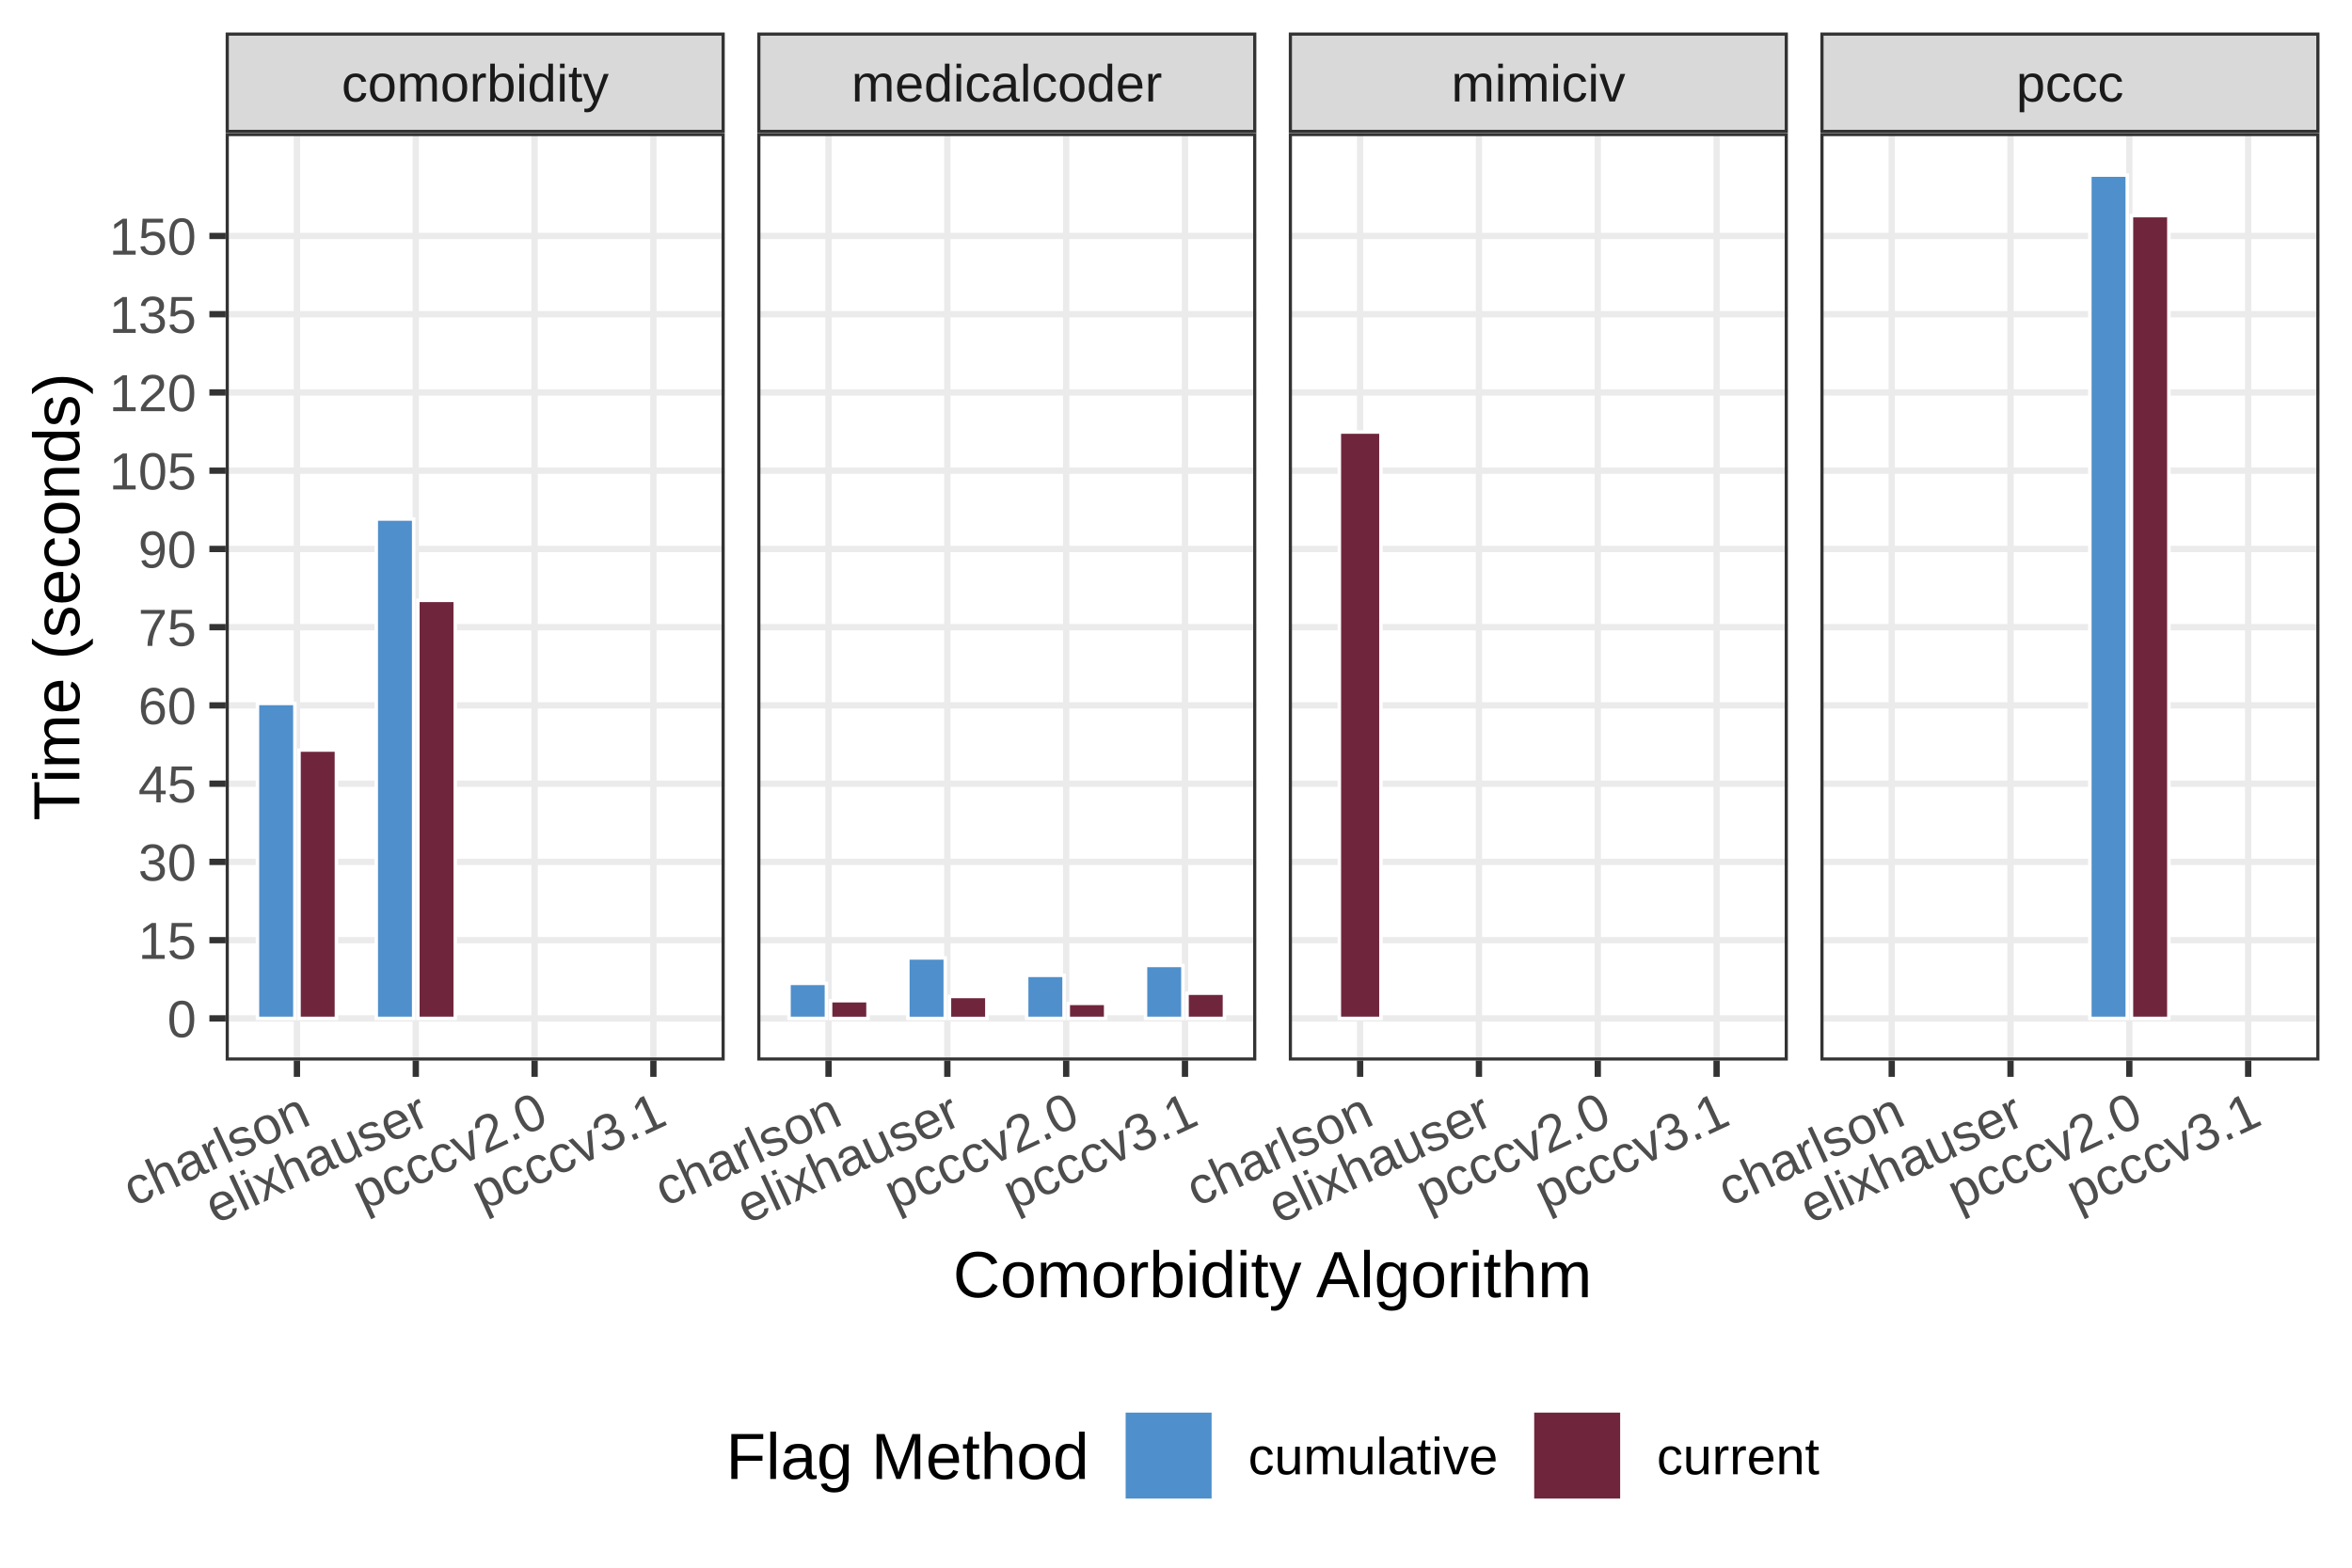
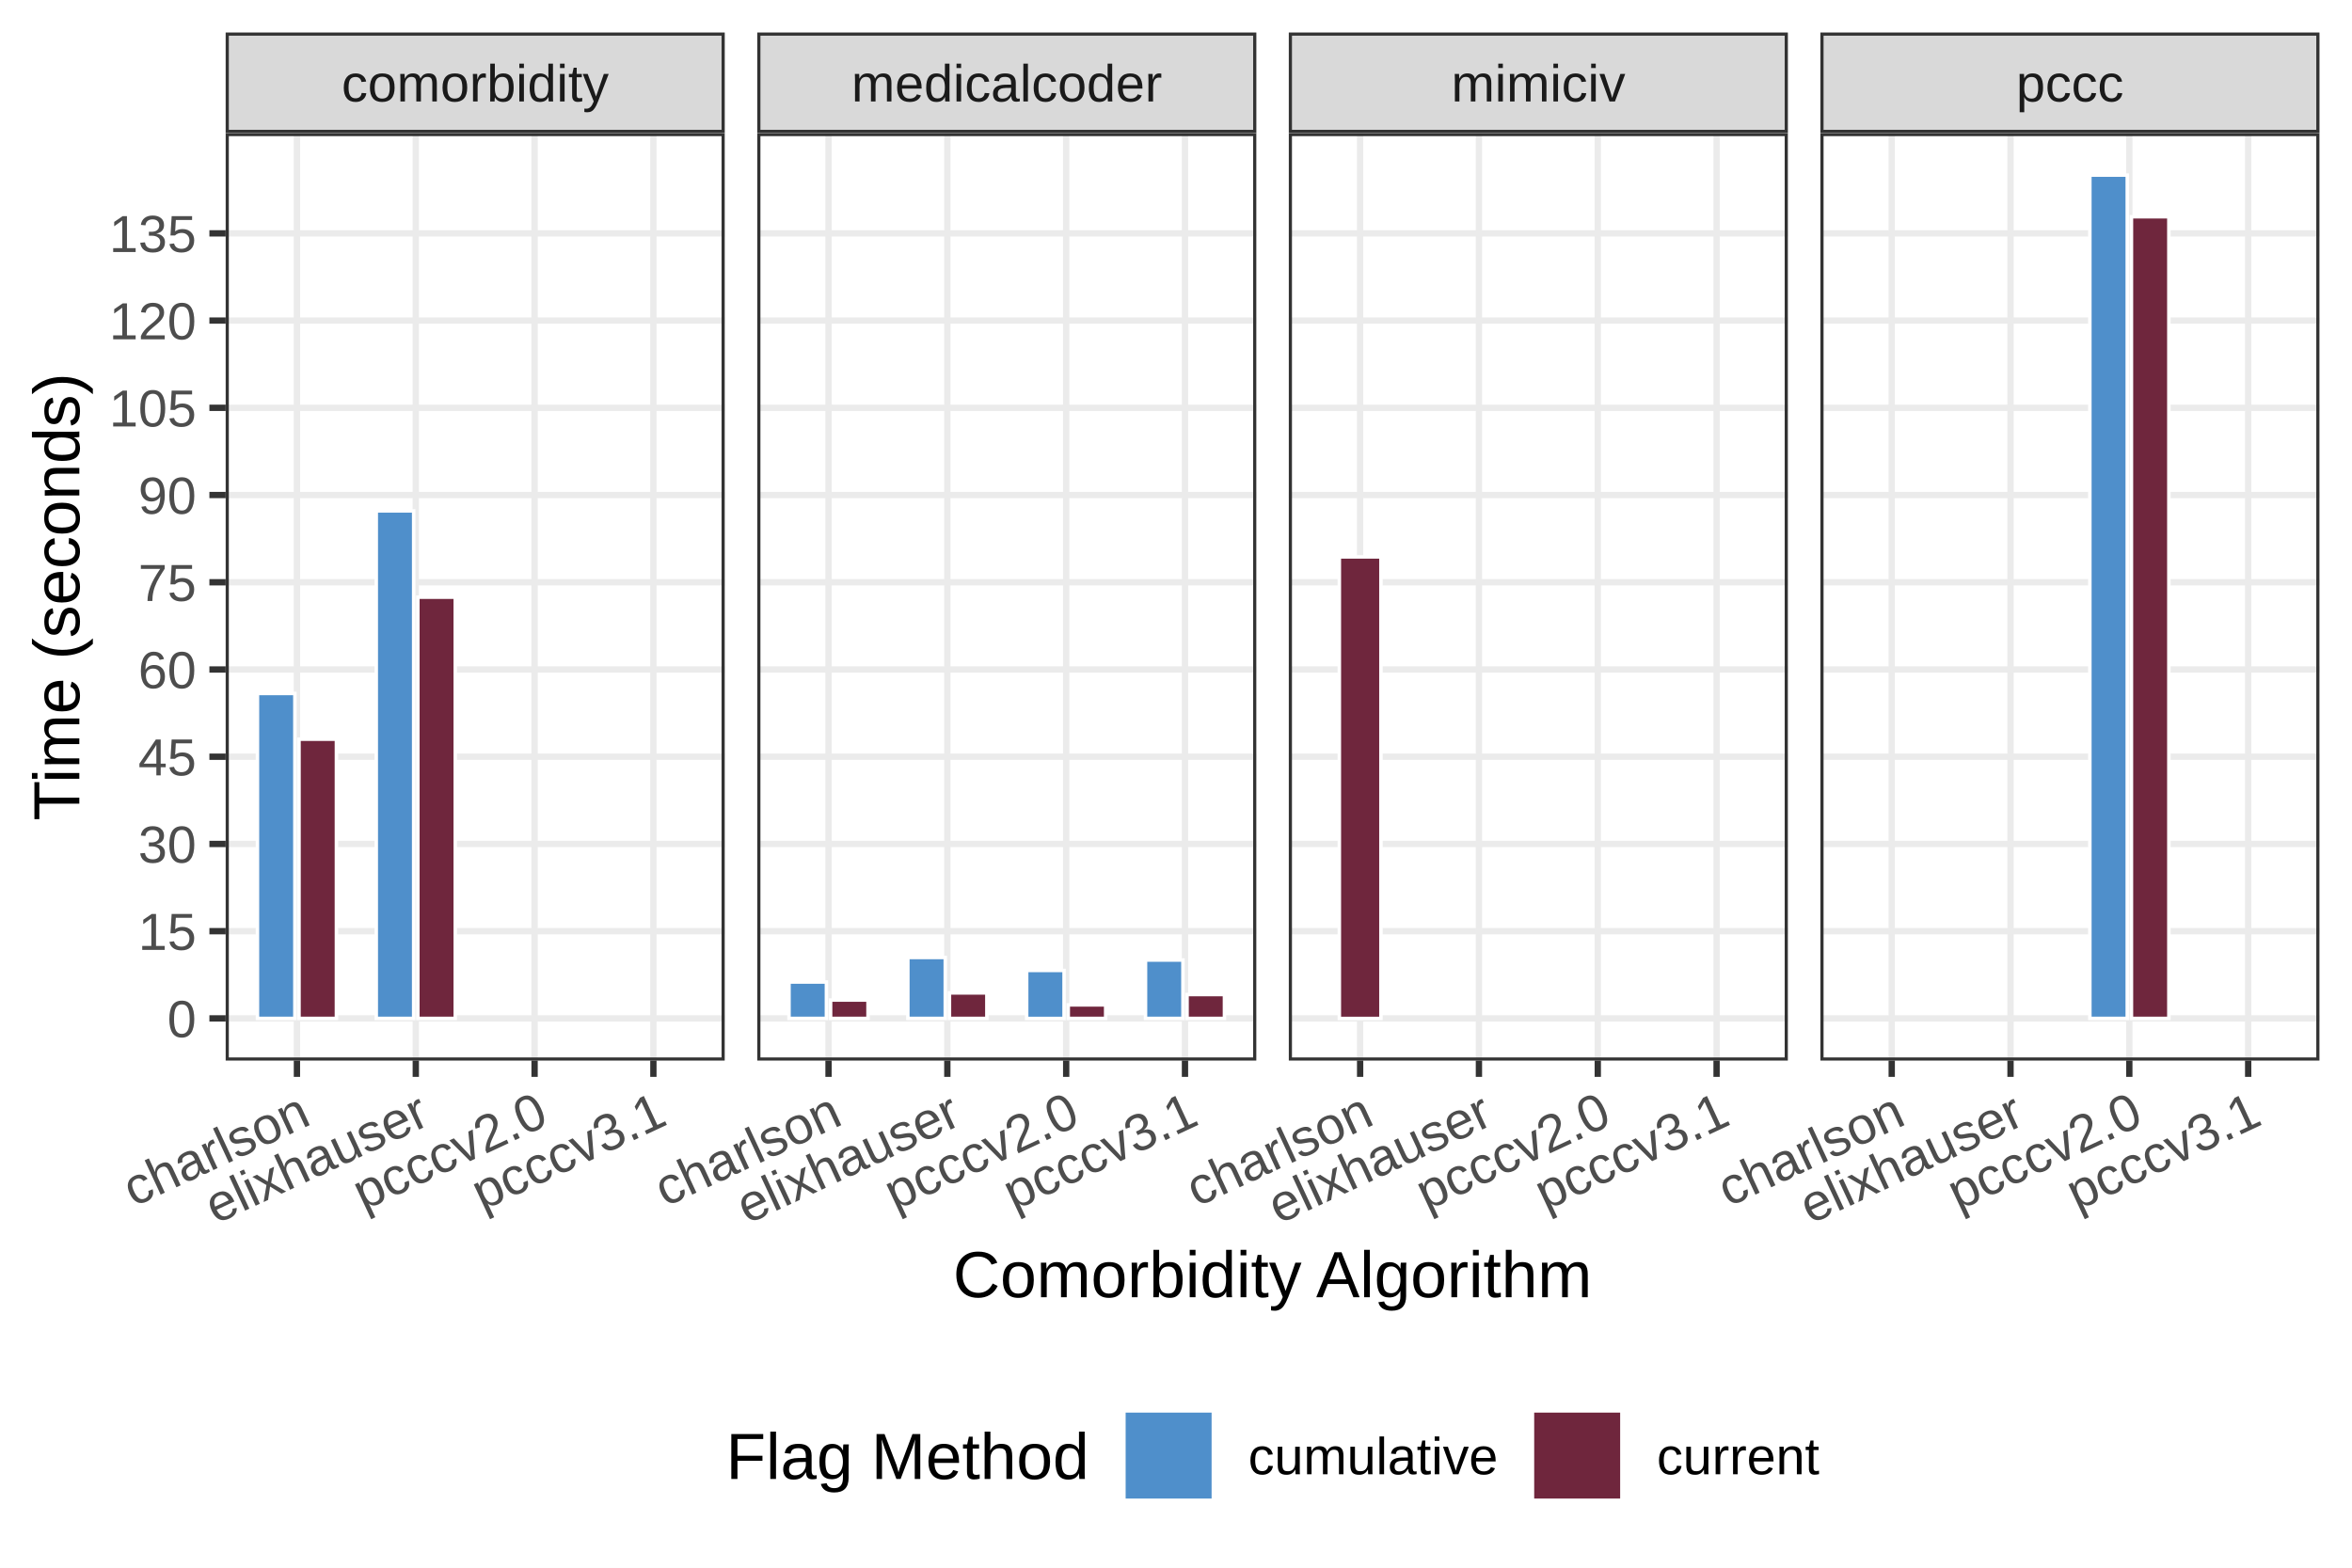
<svg xmlns="http://www.w3.org/2000/svg" width="432.00pt" height="288.00pt" viewBox="0 0 432.00 288.00">
  <g class="svglite">
    <defs>
      <style type="text/css">
    .svglite line, .svglite polyline, .svglite polygon, .svglite path, .svglite rect, .svglite circle {
      fill: none;
      stroke: #000000;
      stroke-linecap: round;
      stroke-linejoin: round;
      stroke-miterlimit: 10.00;
    }
    .svglite text {
      white-space: pre;
    }
    .svglite g.glyphgroup path {
      fill: inherit;
      stroke: none;
    }
  </style>
    </defs>
    <rect width="100%" height="100%" style="stroke: none; fill: #FFFFFF;" />
    <defs>
      <clipPath id="cpMC4wMHw0MzIuMDB8MC4wMHwyODguMDA=">
        <rect x="0.00" y="0.00" width="432.00" height="288.00" />
      </clipPath>
    </defs>
    <g clip-path="url(#cpMC4wMHw0MzIuMDB8MC4wMHwyODguMDA=)">
      <rect x="0" y="-0" width="432.00" height="288.00" style="stroke-width: 1.16; stroke: #FFFFFF; fill: #FFFFFF;" />
    </g>
    <defs>
      <clipPath id="cpNDEuNDV8MTMzLjExfDI0LjQzfDE5NC44NA==">
        <rect x="41.45" y="24.43" width="91.66" height="170.41" />
      </clipPath>
    </defs>
    <g clip-path="url(#cpNDEuNDV8MTMzLjExfDI0LjQzfDE5NC44NA==)">
      <rect x="41.45" y="24.43" width="91.66" height="170.41" style="stroke-width: 1.16; stroke: none; fill: #FFFFFF;" />
      <polyline points="41.45,187.09 133.11,187.09 " style="stroke-width: 1.16; stroke: #EBEBEB; stroke-linecap: butt;" />
-       <polyline points="41.45,172.72 133.11,172.72 " style="stroke-width: 1.16; stroke: #EBEBEB; stroke-linecap: butt;" />
-       <polyline points="41.45,158.34 133.11,158.34 " style="stroke-width: 1.16; stroke: #EBEBEB; stroke-linecap: butt;" />
-       <polyline points="41.45,143.97 133.11,143.97 " style="stroke-width: 1.16; stroke: #EBEBEB; stroke-linecap: butt;" />
-       <polyline points="41.45,129.59 133.11,129.59 " style="stroke-width: 1.16; stroke: #EBEBEB; stroke-linecap: butt;" />
-       <polyline points="41.45,115.22 133.11,115.22 " style="stroke-width: 1.16; stroke: #EBEBEB; stroke-linecap: butt;" />
-       <polyline points="41.45,100.85 133.11,100.85 " style="stroke-width: 1.16; stroke: #EBEBEB; stroke-linecap: butt;" />
-       <polyline points="41.45,86.47 133.11,86.47 " style="stroke-width: 1.16; stroke: #EBEBEB; stroke-linecap: butt;" />
-       <polyline points="41.45,72.10 133.11,72.10 " style="stroke-width: 1.16; stroke: #EBEBEB; stroke-linecap: butt;" />
-       <polyline points="41.45,57.72 133.11,57.72 " style="stroke-width: 1.16; stroke: #EBEBEB; stroke-linecap: butt;" />
-       <polyline points="41.45,43.35 133.11,43.35 " style="stroke-width: 1.16; stroke: #EBEBEB; stroke-linecap: butt;" />
+       <polyline points="41.45,171.07 133.11,171.07 " style="stroke-width: 1.16; stroke: #EBEBEB; stroke-linecap: butt;" />
+       <polyline points="41.45,155.04 133.11,155.04 " style="stroke-width: 1.16; stroke: #EBEBEB; stroke-linecap: butt;" />
+       <polyline points="41.45,139.02 133.11,139.02 " style="stroke-width: 1.16; stroke: #EBEBEB; stroke-linecap: butt;" />
+       <polyline points="41.45,122.99 133.11,122.99 " style="stroke-width: 1.16; stroke: #EBEBEB; stroke-linecap: butt;" />
+       <polyline points="41.45,106.97 133.11,106.97 " style="stroke-width: 1.16; stroke: #EBEBEB; stroke-linecap: butt;" />
+       <polyline points="41.45,90.94 133.11,90.94 " style="stroke-width: 1.16; stroke: #EBEBEB; stroke-linecap: butt;" />
+       <polyline points="41.45,74.92 133.11,74.92 " style="stroke-width: 1.16; stroke: #EBEBEB; stroke-linecap: butt;" />
+       <polyline points="41.45,58.89 133.11,58.89 " style="stroke-width: 1.16; stroke: #EBEBEB; stroke-linecap: butt;" />
+       <polyline points="41.45,42.87 133.11,42.87 " style="stroke-width: 1.16; stroke: #EBEBEB; stroke-linecap: butt;" />
      <polyline points="54.54,194.84 54.54,24.43 " style="stroke-width: 1.16; stroke: #EBEBEB; stroke-linecap: butt;" />
      <polyline points="76.37,194.84 76.37,24.43 " style="stroke-width: 1.16; stroke: #EBEBEB; stroke-linecap: butt;" />
      <polyline points="98.19,194.84 98.19,24.43 " style="stroke-width: 1.16; stroke: #EBEBEB; stroke-linecap: butt;" />
      <polyline points="120.01,194.84 120.01,24.43 " style="stroke-width: 1.16; stroke: #EBEBEB; stroke-linecap: butt;" />
-       <rect x="47.29" y="129.23" width="6.87" height="57.86" style="stroke-width: 0.64; stroke: #FFFFFF; stroke-linecap: butt; stroke-linejoin: miter; fill: #4F8FCB;" />
-       <rect x="54.92" y="137.79" width="6.87" height="49.30" style="stroke-width: 0.64; stroke: #FFFFFF; stroke-linecap: butt; stroke-linejoin: miter; fill: #6F263D;" />
-       <rect x="69.11" y="95.35" width="6.87" height="91.74" style="stroke-width: 0.64; stroke: #FFFFFF; stroke-linecap: butt; stroke-linejoin: miter; fill: #4F8FCB;" />
-       <rect x="76.75" y="110.29" width="6.87" height="76.80" style="stroke-width: 0.64; stroke: #FFFFFF; stroke-linecap: butt; stroke-linejoin: miter; fill: #6F263D;" />
+       <rect x="47.29" y="127.40" width="6.87" height="59.69" style="stroke-width: 0.64; stroke: #FFFFFF; stroke-linecap: butt; stroke-linejoin: miter; fill: #4F8FCB;" />
+       <rect x="54.92" y="135.80" width="6.87" height="51.29" style="stroke-width: 0.64; stroke: #FFFFFF; stroke-linecap: butt; stroke-linejoin: miter; fill: #6F263D;" />
+       <rect x="69.11" y="93.86" width="6.87" height="93.23" style="stroke-width: 0.64; stroke: #FFFFFF; stroke-linecap: butt; stroke-linejoin: miter; fill: #4F8FCB;" />
+       <rect x="76.75" y="109.71" width="6.87" height="77.38" style="stroke-width: 0.64; stroke: #FFFFFF; stroke-linecap: butt; stroke-linejoin: miter; fill: #6F263D;" />
      <rect x="41.45" y="24.43" width="91.66" height="170.41" style="stroke-width: 1.16; stroke: #333333;" />
    </g>
    <g clip-path="url(#cpMC4wMHw0MzIuMDB8MC4wMHwyODguMDA=)">
</g>
    <defs>
      <clipPath id="cpMTM5LjA5fDIzMC43NXwyNC40M3wxOTQuODQ=">
        <rect x="139.09" y="24.43" width="91.66" height="170.41" />
      </clipPath>
    </defs>
    <g clip-path="url(#cpMTM5LjA5fDIzMC43NXwyNC40M3wxOTQuODQ=)">
      <rect x="139.09" y="24.43" width="91.66" height="170.41" style="stroke-width: 1.16; stroke: none; fill: #FFFFFF;" />
      <polyline points="139.09,187.09 230.75,187.09 " style="stroke-width: 1.16; stroke: #EBEBEB; stroke-linecap: butt;" />
-       <polyline points="139.09,172.72 230.75,172.72 " style="stroke-width: 1.16; stroke: #EBEBEB; stroke-linecap: butt;" />
-       <polyline points="139.09,158.34 230.75,158.34 " style="stroke-width: 1.16; stroke: #EBEBEB; stroke-linecap: butt;" />
-       <polyline points="139.09,143.97 230.75,143.97 " style="stroke-width: 1.16; stroke: #EBEBEB; stroke-linecap: butt;" />
-       <polyline points="139.09,129.59 230.75,129.59 " style="stroke-width: 1.16; stroke: #EBEBEB; stroke-linecap: butt;" />
-       <polyline points="139.09,115.22 230.75,115.22 " style="stroke-width: 1.16; stroke: #EBEBEB; stroke-linecap: butt;" />
-       <polyline points="139.09,100.85 230.75,100.85 " style="stroke-width: 1.16; stroke: #EBEBEB; stroke-linecap: butt;" />
-       <polyline points="139.09,86.47 230.75,86.47 " style="stroke-width: 1.16; stroke: #EBEBEB; stroke-linecap: butt;" />
-       <polyline points="139.09,72.10 230.75,72.10 " style="stroke-width: 1.16; stroke: #EBEBEB; stroke-linecap: butt;" />
-       <polyline points="139.09,57.72 230.75,57.72 " style="stroke-width: 1.16; stroke: #EBEBEB; stroke-linecap: butt;" />
-       <polyline points="139.09,43.35 230.75,43.35 " style="stroke-width: 1.16; stroke: #EBEBEB; stroke-linecap: butt;" />
+       <polyline points="139.09,171.07 230.75,171.07 " style="stroke-width: 1.16; stroke: #EBEBEB; stroke-linecap: butt;" />
+       <polyline points="139.09,155.04 230.75,155.04 " style="stroke-width: 1.16; stroke: #EBEBEB; stroke-linecap: butt;" />
+       <polyline points="139.09,139.02 230.75,139.02 " style="stroke-width: 1.16; stroke: #EBEBEB; stroke-linecap: butt;" />
+       <polyline points="139.09,122.99 230.75,122.99 " style="stroke-width: 1.16; stroke: #EBEBEB; stroke-linecap: butt;" />
+       <polyline points="139.09,106.97 230.75,106.97 " style="stroke-width: 1.16; stroke: #EBEBEB; stroke-linecap: butt;" />
+       <polyline points="139.09,90.94 230.75,90.94 " style="stroke-width: 1.16; stroke: #EBEBEB; stroke-linecap: butt;" />
+       <polyline points="139.09,74.92 230.75,74.92 " style="stroke-width: 1.16; stroke: #EBEBEB; stroke-linecap: butt;" />
+       <polyline points="139.09,58.89 230.75,58.89 " style="stroke-width: 1.16; stroke: #EBEBEB; stroke-linecap: butt;" />
+       <polyline points="139.09,42.87 230.75,42.87 " style="stroke-width: 1.16; stroke: #EBEBEB; stroke-linecap: butt;" />
      <polyline points="152.18,194.84 152.18,24.43 " style="stroke-width: 1.16; stroke: #EBEBEB; stroke-linecap: butt;" />
      <polyline points="174.00,194.84 174.00,24.43 " style="stroke-width: 1.16; stroke: #EBEBEB; stroke-linecap: butt;" />
      <polyline points="195.83,194.84 195.83,24.43 " style="stroke-width: 1.16; stroke: #EBEBEB; stroke-linecap: butt;" />
      <polyline points="217.65,194.84 217.65,24.43 " style="stroke-width: 1.16; stroke: #EBEBEB; stroke-linecap: butt;" />
-       <rect x="144.92" y="180.65" width="6.87" height="6.44" style="stroke-width: 0.64; stroke: #FFFFFF; stroke-linecap: butt; stroke-linejoin: miter; fill: #4F8FCB;" />
-       <rect x="152.56" y="183.84" width="6.87" height="3.26" style="stroke-width: 0.64; stroke: #FFFFFF; stroke-linecap: butt; stroke-linejoin: miter; fill: #6F263D;" />
-       <rect x="166.75" y="175.98" width="6.87" height="11.12" style="stroke-width: 0.64; stroke: #FFFFFF; stroke-linecap: butt; stroke-linejoin: miter; fill: #4F8FCB;" />
-       <rect x="174.39" y="183.06" width="6.87" height="4.04" style="stroke-width: 0.64; stroke: #FFFFFF; stroke-linecap: butt; stroke-linejoin: miter; fill: #6F263D;" />
-       <rect x="188.57" y="179.18" width="6.87" height="7.91" style="stroke-width: 0.64; stroke: #FFFFFF; stroke-linecap: butt; stroke-linejoin: miter; fill: #4F8FCB;" />
-       <rect x="196.21" y="184.33" width="6.87" height="2.76" style="stroke-width: 0.64; stroke: #FFFFFF; stroke-linecap: butt; stroke-linejoin: miter; fill: #6F263D;" />
-       <rect x="210.40" y="177.36" width="6.87" height="9.73" style="stroke-width: 0.64; stroke: #FFFFFF; stroke-linecap: butt; stroke-linejoin: miter; fill: #4F8FCB;" />
-       <rect x="218.03" y="182.46" width="6.87" height="4.63" style="stroke-width: 0.64; stroke: #FFFFFF; stroke-linecap: butt; stroke-linejoin: miter; fill: #6F263D;" />
+       <rect x="144.92" y="180.41" width="6.87" height="6.68" style="stroke-width: 0.64; stroke: #FFFFFF; stroke-linecap: butt; stroke-linejoin: miter; fill: #4F8FCB;" />
+       <rect x="152.56" y="183.72" width="6.87" height="3.37" style="stroke-width: 0.64; stroke: #FFFFFF; stroke-linecap: butt; stroke-linejoin: miter; fill: #6F263D;" />
+       <rect x="166.75" y="175.90" width="6.87" height="11.19" style="stroke-width: 0.64; stroke: #FFFFFF; stroke-linecap: butt; stroke-linejoin: miter; fill: #4F8FCB;" />
+       <rect x="174.39" y="182.41" width="6.87" height="4.68" style="stroke-width: 0.64; stroke: #FFFFFF; stroke-linecap: butt; stroke-linejoin: miter; fill: #6F263D;" />
+       <rect x="188.57" y="178.28" width="6.87" height="8.82" style="stroke-width: 0.64; stroke: #FFFFFF; stroke-linecap: butt; stroke-linejoin: miter; fill: #4F8FCB;" />
+       <rect x="196.21" y="184.61" width="6.87" height="2.48" style="stroke-width: 0.64; stroke: #FFFFFF; stroke-linecap: butt; stroke-linejoin: miter; fill: #6F263D;" />
+       <rect x="210.40" y="176.37" width="6.87" height="10.72" style="stroke-width: 0.64; stroke: #FFFFFF; stroke-linecap: butt; stroke-linejoin: miter; fill: #4F8FCB;" />
+       <rect x="218.03" y="182.71" width="6.87" height="4.38" style="stroke-width: 0.64; stroke: #FFFFFF; stroke-linecap: butt; stroke-linejoin: miter; fill: #6F263D;" />
      <rect x="139.09" y="24.43" width="91.66" height="170.41" style="stroke-width: 1.16; stroke: #333333;" />
    </g>
    <g clip-path="url(#cpMC4wMHw0MzIuMDB8MC4wMHwyODguMDA=)">
</g>
    <defs>
      <clipPath id="cpMjM2LjcyfDMyOC4zOHwyNC40M3wxOTQuODQ=">
        <rect x="236.72" y="24.43" width="91.66" height="170.41" />
      </clipPath>
    </defs>
    <g clip-path="url(#cpMjM2LjcyfDMyOC4zOHwyNC40M3wxOTQuODQ=)">
      <rect x="236.72" y="24.43" width="91.66" height="170.41" style="stroke-width: 1.16; stroke: none; fill: #FFFFFF;" />
      <polyline points="236.72,187.09 328.38,187.09 " style="stroke-width: 1.16; stroke: #EBEBEB; stroke-linecap: butt;" />
-       <polyline points="236.72,172.72 328.38,172.72 " style="stroke-width: 1.16; stroke: #EBEBEB; stroke-linecap: butt;" />
-       <polyline points="236.72,158.34 328.38,158.34 " style="stroke-width: 1.16; stroke: #EBEBEB; stroke-linecap: butt;" />
-       <polyline points="236.72,143.97 328.38,143.97 " style="stroke-width: 1.16; stroke: #EBEBEB; stroke-linecap: butt;" />
-       <polyline points="236.72,129.59 328.38,129.59 " style="stroke-width: 1.16; stroke: #EBEBEB; stroke-linecap: butt;" />
-       <polyline points="236.72,115.22 328.38,115.22 " style="stroke-width: 1.16; stroke: #EBEBEB; stroke-linecap: butt;" />
-       <polyline points="236.72,100.85 328.38,100.85 " style="stroke-width: 1.16; stroke: #EBEBEB; stroke-linecap: butt;" />
-       <polyline points="236.72,86.47 328.38,86.47 " style="stroke-width: 1.16; stroke: #EBEBEB; stroke-linecap: butt;" />
-       <polyline points="236.72,72.10 328.38,72.10 " style="stroke-width: 1.16; stroke: #EBEBEB; stroke-linecap: butt;" />
-       <polyline points="236.72,57.72 328.38,57.72 " style="stroke-width: 1.16; stroke: #EBEBEB; stroke-linecap: butt;" />
-       <polyline points="236.72,43.35 328.38,43.35 " style="stroke-width: 1.16; stroke: #EBEBEB; stroke-linecap: butt;" />
+       <polyline points="236.72,171.07 328.38,171.07 " style="stroke-width: 1.16; stroke: #EBEBEB; stroke-linecap: butt;" />
+       <polyline points="236.72,155.04 328.38,155.04 " style="stroke-width: 1.16; stroke: #EBEBEB; stroke-linecap: butt;" />
+       <polyline points="236.72,139.02 328.38,139.02 " style="stroke-width: 1.16; stroke: #EBEBEB; stroke-linecap: butt;" />
+       <polyline points="236.72,122.99 328.38,122.99 " style="stroke-width: 1.16; stroke: #EBEBEB; stroke-linecap: butt;" />
+       <polyline points="236.72,106.97 328.38,106.97 " style="stroke-width: 1.16; stroke: #EBEBEB; stroke-linecap: butt;" />
+       <polyline points="236.72,90.94 328.38,90.94 " style="stroke-width: 1.16; stroke: #EBEBEB; stroke-linecap: butt;" />
+       <polyline points="236.72,74.92 328.38,74.92 " style="stroke-width: 1.16; stroke: #EBEBEB; stroke-linecap: butt;" />
+       <polyline points="236.72,58.89 328.38,58.89 " style="stroke-width: 1.16; stroke: #EBEBEB; stroke-linecap: butt;" />
+       <polyline points="236.72,42.87 328.38,42.87 " style="stroke-width: 1.16; stroke: #EBEBEB; stroke-linecap: butt;" />
      <polyline points="249.82,194.84 249.82,24.43 " style="stroke-width: 1.16; stroke: #EBEBEB; stroke-linecap: butt;" />
      <polyline points="271.64,194.84 271.64,24.43 " style="stroke-width: 1.16; stroke: #EBEBEB; stroke-linecap: butt;" />
      <polyline points="293.47,194.84 293.47,24.43 " style="stroke-width: 1.16; stroke: #EBEBEB; stroke-linecap: butt;" />
      <polyline points="315.29,194.84 315.29,24.43 " style="stroke-width: 1.16; stroke: #EBEBEB; stroke-linecap: butt;" />
-       <rect x="246.00" y="79.37" width="7.64" height="107.72" style="stroke-width: 0.64; stroke: #FFFFFF; stroke-linecap: butt; stroke-linejoin: miter; fill: #6F263D;" />
+       <rect x="246.00" y="102.31" width="7.64" height="84.79" style="stroke-width: 0.64; stroke: #FFFFFF; stroke-linecap: butt; stroke-linejoin: miter; fill: #6F263D;" />
      <rect x="236.72" y="24.43" width="91.66" height="170.41" style="stroke-width: 1.16; stroke: #333333;" />
    </g>
    <g clip-path="url(#cpMC4wMHw0MzIuMDB8MC4wMHwyODguMDA=)">
</g>
    <defs>
      <clipPath id="cpMzM0LjM2fDQyNi4wMnwyNC40M3wxOTQuODQ=">
        <rect x="334.36" y="24.43" width="91.66" height="170.41" />
      </clipPath>
    </defs>
    <g clip-path="url(#cpMzM0LjM2fDQyNi4wMnwyNC40M3wxOTQuODQ=)">
      <rect x="334.36" y="24.43" width="91.66" height="170.41" style="stroke-width: 1.16; stroke: none; fill: #FFFFFF;" />
      <polyline points="334.36,187.09 426.02,187.09 " style="stroke-width: 1.16; stroke: #EBEBEB; stroke-linecap: butt;" />
-       <polyline points="334.36,172.72 426.02,172.72 " style="stroke-width: 1.16; stroke: #EBEBEB; stroke-linecap: butt;" />
-       <polyline points="334.36,158.34 426.02,158.34 " style="stroke-width: 1.16; stroke: #EBEBEB; stroke-linecap: butt;" />
-       <polyline points="334.36,143.97 426.02,143.97 " style="stroke-width: 1.16; stroke: #EBEBEB; stroke-linecap: butt;" />
-       <polyline points="334.36,129.59 426.02,129.59 " style="stroke-width: 1.16; stroke: #EBEBEB; stroke-linecap: butt;" />
-       <polyline points="334.36,115.22 426.02,115.22 " style="stroke-width: 1.16; stroke: #EBEBEB; stroke-linecap: butt;" />
-       <polyline points="334.36,100.85 426.02,100.85 " style="stroke-width: 1.16; stroke: #EBEBEB; stroke-linecap: butt;" />
-       <polyline points="334.36,86.47 426.02,86.47 " style="stroke-width: 1.16; stroke: #EBEBEB; stroke-linecap: butt;" />
-       <polyline points="334.36,72.10 426.02,72.10 " style="stroke-width: 1.16; stroke: #EBEBEB; stroke-linecap: butt;" />
-       <polyline points="334.36,57.72 426.02,57.72 " style="stroke-width: 1.16; stroke: #EBEBEB; stroke-linecap: butt;" />
-       <polyline points="334.36,43.35 426.02,43.35 " style="stroke-width: 1.16; stroke: #EBEBEB; stroke-linecap: butt;" />
+       <polyline points="334.36,171.07 426.02,171.07 " style="stroke-width: 1.16; stroke: #EBEBEB; stroke-linecap: butt;" />
+       <polyline points="334.36,155.04 426.02,155.04 " style="stroke-width: 1.16; stroke: #EBEBEB; stroke-linecap: butt;" />
+       <polyline points="334.36,139.02 426.02,139.02 " style="stroke-width: 1.16; stroke: #EBEBEB; stroke-linecap: butt;" />
+       <polyline points="334.36,122.99 426.02,122.99 " style="stroke-width: 1.16; stroke: #EBEBEB; stroke-linecap: butt;" />
+       <polyline points="334.36,106.97 426.02,106.97 " style="stroke-width: 1.16; stroke: #EBEBEB; stroke-linecap: butt;" />
+       <polyline points="334.36,90.94 426.02,90.94 " style="stroke-width: 1.16; stroke: #EBEBEB; stroke-linecap: butt;" />
+       <polyline points="334.36,74.92 426.02,74.92 " style="stroke-width: 1.16; stroke: #EBEBEB; stroke-linecap: butt;" />
+       <polyline points="334.36,58.89 426.02,58.89 " style="stroke-width: 1.16; stroke: #EBEBEB; stroke-linecap: butt;" />
+       <polyline points="334.36,42.87 426.02,42.87 " style="stroke-width: 1.16; stroke: #EBEBEB; stroke-linecap: butt;" />
      <polyline points="347.46,194.84 347.46,24.43 " style="stroke-width: 1.16; stroke: #EBEBEB; stroke-linecap: butt;" />
      <polyline points="369.28,194.84 369.28,24.43 " style="stroke-width: 1.16; stroke: #EBEBEB; stroke-linecap: butt;" />
      <polyline points="391.10,194.84 391.10,24.43 " style="stroke-width: 1.16; stroke: #EBEBEB; stroke-linecap: butt;" />
      <polyline points="412.93,194.84 412.93,24.43 " style="stroke-width: 1.16; stroke: #EBEBEB; stroke-linecap: butt;" />
      <rect x="383.85" y="32.17" width="6.87" height="154.92" style="stroke-width: 0.64; stroke: #FFFFFF; stroke-linecap: butt; stroke-linejoin: miter; fill: #4F8FCB;" />
-       <rect x="391.49" y="39.61" width="6.87" height="147.48" style="stroke-width: 0.64; stroke: #FFFFFF; stroke-linecap: butt; stroke-linejoin: miter; fill: #6F263D;" />
+       <rect x="391.49" y="39.82" width="6.87" height="147.27" style="stroke-width: 0.64; stroke: #FFFFFF; stroke-linecap: butt; stroke-linejoin: miter; fill: #6F263D;" />
      <rect x="334.36" y="24.43" width="91.66" height="170.41" style="stroke-width: 1.16; stroke: #333333;" />
    </g>
    <g clip-path="url(#cpMC4wMHw0MzIuMDB8MC4wMHwyODguMDA=)">
</g>
    <defs>
      <clipPath id="cpNDEuNDV8MTMzLjExfDUuOTh8MjQuNDM=">
        <rect x="41.45" y="5.98" width="91.66" height="18.45" />
      </clipPath>
    </defs>
    <g clip-path="url(#cpNDEuNDV8MTMzLjExfDUuOTh8MjQuNDM=)">
      <rect x="41.45" y="5.98" width="91.66" height="18.45" style="stroke-width: 1.16; stroke: #333333; fill: #D9D9D9;" />
      <text x="87.28" y="18.64" text-anchor="middle" style="font-size: 9.60px;fill: #1A1A1A; font-family: &quot;Arial&quot;;" textLength="49.00px" lengthAdjust="spacingAndGlyphs">comorbidity</text>
    </g>
    <g clip-path="url(#cpMC4wMHw0MzIuMDB8MC4wMHwyODguMDA=)">
</g>
    <defs>
      <clipPath id="cpMTM5LjA5fDIzMC43NXw1Ljk4fDI0LjQz">
        <rect x="139.09" y="5.98" width="91.66" height="18.45" />
      </clipPath>
    </defs>
    <g clip-path="url(#cpMTM5LjA5fDIzMC43NXw1Ljk4fDI0LjQz)">
      <rect x="139.09" y="5.98" width="91.66" height="18.45" style="stroke-width: 1.16; stroke: #333333; fill: #D9D9D9;" />
      <text x="184.92" y="18.64" text-anchor="middle" style="font-size: 9.60px;fill: #1A1A1A; font-family: &quot;Arial&quot;;" textLength="56.98px" lengthAdjust="spacingAndGlyphs">medicalcoder</text>
    </g>
    <g clip-path="url(#cpMC4wMHw0MzIuMDB8MC4wMHwyODguMDA=)">
</g>
    <defs>
      <clipPath id="cpMjM2LjcyfDMyOC4zOHw1Ljk4fDI0LjQz">
        <rect x="236.72" y="5.98" width="91.66" height="18.45" />
      </clipPath>
    </defs>
    <g clip-path="url(#cpMjM2LjcyfDMyOC4zOHw1Ljk4fDI0LjQz)">
      <rect x="236.72" y="5.98" width="91.66" height="18.45" style="stroke-width: 1.16; stroke: #333333; fill: #D9D9D9;" />
      <text x="282.55" y="18.64" text-anchor="middle" style="font-size: 9.60px;fill: #1A1A1A; font-family: &quot;Arial&quot;;" textLength="31.94px" lengthAdjust="spacingAndGlyphs">mimiciv</text>
    </g>
    <g clip-path="url(#cpMC4wMHw0MzIuMDB8MC4wMHwyODguMDA=)">
</g>
    <defs>
      <clipPath id="cpMzM0LjM2fDQyNi4wMnw1Ljk4fDI0LjQz">
        <rect x="334.36" y="5.98" width="91.66" height="18.45" />
      </clipPath>
    </defs>
    <g clip-path="url(#cpMzM0LjM2fDQyNi4wMnw1Ljk4fDI0LjQz)">
      <rect x="334.36" y="5.98" width="91.66" height="18.45" style="stroke-width: 1.16; stroke: #333333; fill: #D9D9D9;" />
      <text x="380.19" y="18.64" text-anchor="middle" style="font-size: 9.60px;fill: #1A1A1A; font-family: &quot;Arial&quot;;" textLength="19.72px" lengthAdjust="spacingAndGlyphs">pccc</text>
    </g>
    <g clip-path="url(#cpMC4wMHw0MzIuMDB8MC4wMHwyODguMDA=)">
      <polyline points="54.54,197.83 54.54,194.84 " style="stroke-width: 1.16; stroke: #333333; stroke-linecap: butt;" />
      <polyline points="76.37,197.83 76.37,194.84 " style="stroke-width: 1.16; stroke: #333333; stroke-linecap: butt;" />
      <polyline points="98.19,197.83 98.19,194.84 " style="stroke-width: 1.16; stroke: #333333; stroke-linecap: butt;" />
      <polyline points="120.01,197.83 120.01,194.84 " style="stroke-width: 1.16; stroke: #333333; stroke-linecap: butt;" />
      <text transform="translate(57.44,206.44) rotate(-25)" text-anchor="end" style="font-size: 9.60px;fill: #4D4D4D; font-family: &quot;Arial&quot;;" textLength="36.22px" lengthAdjust="spacingAndGlyphs">charlson</text>
      <text transform="translate(79.27,206.44) rotate(-25)" text-anchor="end" style="font-size: 9.60px;fill: #4D4D4D; font-family: &quot;Arial&quot;;" textLength="43.67px" lengthAdjust="spacingAndGlyphs">elixhauser</text>
      <text transform="translate(101.09,206.44) rotate(-25)" text-anchor="end" style="font-size: 9.60px;fill: #4D4D4D; font-family: &quot;Arial&quot;;" textLength="37.84px" lengthAdjust="spacingAndGlyphs">pcccv2.0</text>
      <text transform="translate(122.92,206.44) rotate(-25)" text-anchor="end" style="font-size: 9.60px;fill: #4D4D4D; font-family: &quot;Arial&quot;;" textLength="37.84px" lengthAdjust="spacingAndGlyphs">pcccv3.1</text>
      <polyline points="152.18,197.83 152.18,194.84 " style="stroke-width: 1.16; stroke: #333333; stroke-linecap: butt;" />
      <polyline points="174.00,197.83 174.00,194.84 " style="stroke-width: 1.16; stroke: #333333; stroke-linecap: butt;" />
      <polyline points="195.83,197.83 195.83,194.84 " style="stroke-width: 1.16; stroke: #333333; stroke-linecap: butt;" />
      <polyline points="217.65,197.83 217.65,194.84 " style="stroke-width: 1.16; stroke: #333333; stroke-linecap: butt;" />
      <text transform="translate(155.08,206.44) rotate(-25)" text-anchor="end" style="font-size: 9.60px;fill: #4D4D4D; font-family: &quot;Arial&quot;;" textLength="36.22px" lengthAdjust="spacingAndGlyphs">charlson</text>
      <text transform="translate(176.91,206.44) rotate(-25)" text-anchor="end" style="font-size: 9.60px;fill: #4D4D4D; font-family: &quot;Arial&quot;;" textLength="43.67px" lengthAdjust="spacingAndGlyphs">elixhauser</text>
      <text transform="translate(198.73,206.44) rotate(-25)" text-anchor="end" style="font-size: 9.60px;fill: #4D4D4D; font-family: &quot;Arial&quot;;" textLength="37.84px" lengthAdjust="spacingAndGlyphs">pcccv2.0</text>
      <text transform="translate(220.55,206.44) rotate(-25)" text-anchor="end" style="font-size: 9.60px;fill: #4D4D4D; font-family: &quot;Arial&quot;;" textLength="37.84px" lengthAdjust="spacingAndGlyphs">pcccv3.1</text>
      <polyline points="249.82,197.83 249.82,194.84 " style="stroke-width: 1.16; stroke: #333333; stroke-linecap: butt;" />
      <polyline points="271.64,197.83 271.64,194.84 " style="stroke-width: 1.16; stroke: #333333; stroke-linecap: butt;" />
      <polyline points="293.47,197.83 293.47,194.84 " style="stroke-width: 1.16; stroke: #333333; stroke-linecap: butt;" />
      <polyline points="315.29,197.83 315.29,194.84 " style="stroke-width: 1.16; stroke: #333333; stroke-linecap: butt;" />
      <text transform="translate(252.72,206.44) rotate(-25)" text-anchor="end" style="font-size: 9.60px;fill: #4D4D4D; font-family: &quot;Arial&quot;;" textLength="36.22px" lengthAdjust="spacingAndGlyphs">charlson</text>
      <text transform="translate(274.54,206.44) rotate(-25)" text-anchor="end" style="font-size: 9.60px;fill: #4D4D4D; font-family: &quot;Arial&quot;;" textLength="43.67px" lengthAdjust="spacingAndGlyphs">elixhauser</text>
      <text transform="translate(296.37,206.44) rotate(-25)" text-anchor="end" style="font-size: 9.60px;fill: #4D4D4D; font-family: &quot;Arial&quot;;" textLength="37.84px" lengthAdjust="spacingAndGlyphs">pcccv2.0</text>
      <text transform="translate(318.19,206.44) rotate(-25)" text-anchor="end" style="font-size: 9.60px;fill: #4D4D4D; font-family: &quot;Arial&quot;;" textLength="37.84px" lengthAdjust="spacingAndGlyphs">pcccv3.1</text>
      <polyline points="347.46,197.83 347.46,194.84 " style="stroke-width: 1.16; stroke: #333333; stroke-linecap: butt;" />
      <polyline points="369.28,197.83 369.28,194.84 " style="stroke-width: 1.16; stroke: #333333; stroke-linecap: butt;" />
      <polyline points="391.10,197.83 391.10,194.84 " style="stroke-width: 1.16; stroke: #333333; stroke-linecap: butt;" />
      <polyline points="412.93,197.83 412.93,194.84 " style="stroke-width: 1.16; stroke: #333333; stroke-linecap: butt;" />
      <text transform="translate(350.36,206.44) rotate(-25)" text-anchor="end" style="font-size: 9.60px;fill: #4D4D4D; font-family: &quot;Arial&quot;;" textLength="36.22px" lengthAdjust="spacingAndGlyphs">charlson</text>
      <text transform="translate(372.18,206.44) rotate(-25)" text-anchor="end" style="font-size: 9.60px;fill: #4D4D4D; font-family: &quot;Arial&quot;;" textLength="43.67px" lengthAdjust="spacingAndGlyphs">elixhauser</text>
      <text transform="translate(394.01,206.44) rotate(-25)" text-anchor="end" style="font-size: 9.60px;fill: #4D4D4D; font-family: &quot;Arial&quot;;" textLength="37.84px" lengthAdjust="spacingAndGlyphs">pcccv2.0</text>
      <text transform="translate(415.83,206.44) rotate(-25)" text-anchor="end" style="font-size: 9.60px;fill: #4D4D4D; font-family: &quot;Arial&quot;;" textLength="37.84px" lengthAdjust="spacingAndGlyphs">pcccv3.1</text>
      <text x="36.07" y="190.53" text-anchor="end" style="font-size: 9.60px;fill: #4D4D4D; font-family: &quot;Arial&quot;;" textLength="5.33px" lengthAdjust="spacingAndGlyphs">0</text>
-       <text x="36.07" y="176.15" text-anchor="end" style="font-size: 9.60px;fill: #4D4D4D; font-family: &quot;Arial&quot;;" textLength="10.66px" lengthAdjust="spacingAndGlyphs">15</text>
-       <text x="36.07" y="161.78" text-anchor="end" style="font-size: 9.60px;fill: #4D4D4D; font-family: &quot;Arial&quot;;" textLength="10.66px" lengthAdjust="spacingAndGlyphs">30</text>
-       <text x="36.07" y="147.40" text-anchor="end" style="font-size: 9.60px;fill: #4D4D4D; font-family: &quot;Arial&quot;;" textLength="10.66px" lengthAdjust="spacingAndGlyphs">45</text>
-       <text x="36.07" y="133.03" text-anchor="end" style="font-size: 9.60px;fill: #4D4D4D; font-family: &quot;Arial&quot;;" textLength="10.66px" lengthAdjust="spacingAndGlyphs">60</text>
-       <text x="36.07" y="118.65" text-anchor="end" style="font-size: 9.60px;fill: #4D4D4D; font-family: &quot;Arial&quot;;" textLength="10.66px" lengthAdjust="spacingAndGlyphs">75</text>
-       <text x="36.07" y="104.28" text-anchor="end" style="font-size: 9.60px;fill: #4D4D4D; font-family: &quot;Arial&quot;;" textLength="10.66px" lengthAdjust="spacingAndGlyphs">90</text>
-       <text x="36.07" y="89.91" text-anchor="end" style="font-size: 9.60px;fill: #4D4D4D; font-family: &quot;Arial&quot;;" textLength="15.98px" lengthAdjust="spacingAndGlyphs">105</text>
-       <text x="36.07" y="75.53" text-anchor="end" style="font-size: 9.60px;fill: #4D4D4D; font-family: &quot;Arial&quot;;" textLength="15.98px" lengthAdjust="spacingAndGlyphs">120</text>
-       <text x="36.07" y="61.16" text-anchor="end" style="font-size: 9.60px;fill: #4D4D4D; font-family: &quot;Arial&quot;;" textLength="15.98px" lengthAdjust="spacingAndGlyphs">135</text>
-       <text x="36.07" y="46.78" text-anchor="end" style="font-size: 9.60px;fill: #4D4D4D; font-family: &quot;Arial&quot;;" textLength="15.98px" lengthAdjust="spacingAndGlyphs">150</text>
+       <text x="36.07" y="174.50" text-anchor="end" style="font-size: 9.60px;fill: #4D4D4D; font-family: &quot;Arial&quot;;" textLength="10.66px" lengthAdjust="spacingAndGlyphs">15</text>
+       <text x="36.07" y="158.48" text-anchor="end" style="font-size: 9.60px;fill: #4D4D4D; font-family: &quot;Arial&quot;;" textLength="10.66px" lengthAdjust="spacingAndGlyphs">30</text>
+       <text x="36.07" y="142.45" text-anchor="end" style="font-size: 9.60px;fill: #4D4D4D; font-family: &quot;Arial&quot;;" textLength="10.66px" lengthAdjust="spacingAndGlyphs">45</text>
+       <text x="36.07" y="126.43" text-anchor="end" style="font-size: 9.60px;fill: #4D4D4D; font-family: &quot;Arial&quot;;" textLength="10.66px" lengthAdjust="spacingAndGlyphs">60</text>
+       <text x="36.07" y="110.40" text-anchor="end" style="font-size: 9.60px;fill: #4D4D4D; font-family: &quot;Arial&quot;;" textLength="10.66px" lengthAdjust="spacingAndGlyphs">75</text>
+       <text x="36.07" y="94.38" text-anchor="end" style="font-size: 9.60px;fill: #4D4D4D; font-family: &quot;Arial&quot;;" textLength="10.66px" lengthAdjust="spacingAndGlyphs">90</text>
+       <text x="36.07" y="78.35" text-anchor="end" style="font-size: 9.60px;fill: #4D4D4D; font-family: &quot;Arial&quot;;" textLength="15.98px" lengthAdjust="spacingAndGlyphs">105</text>
+       <text x="36.07" y="62.33" text-anchor="end" style="font-size: 9.60px;fill: #4D4D4D; font-family: &quot;Arial&quot;;" textLength="15.98px" lengthAdjust="spacingAndGlyphs">120</text>
+       <text x="36.07" y="46.30" text-anchor="end" style="font-size: 9.60px;fill: #4D4D4D; font-family: &quot;Arial&quot;;" textLength="15.98px" lengthAdjust="spacingAndGlyphs">135</text>
      <polyline points="38.46,187.09 41.45,187.09 " style="stroke-width: 1.16; stroke: #333333; stroke-linecap: butt;" />
-       <polyline points="38.46,172.72 41.45,172.72 " style="stroke-width: 1.16; stroke: #333333; stroke-linecap: butt;" />
-       <polyline points="38.46,158.34 41.45,158.34 " style="stroke-width: 1.16; stroke: #333333; stroke-linecap: butt;" />
-       <polyline points="38.46,143.97 41.45,143.97 " style="stroke-width: 1.16; stroke: #333333; stroke-linecap: butt;" />
-       <polyline points="38.46,129.59 41.45,129.59 " style="stroke-width: 1.16; stroke: #333333; stroke-linecap: butt;" />
-       <polyline points="38.46,115.22 41.45,115.22 " style="stroke-width: 1.16; stroke: #333333; stroke-linecap: butt;" />
-       <polyline points="38.46,100.85 41.45,100.85 " style="stroke-width: 1.16; stroke: #333333; stroke-linecap: butt;" />
-       <polyline points="38.46,86.47 41.45,86.47 " style="stroke-width: 1.16; stroke: #333333; stroke-linecap: butt;" />
-       <polyline points="38.46,72.10 41.45,72.10 " style="stroke-width: 1.16; stroke: #333333; stroke-linecap: butt;" />
-       <polyline points="38.46,57.72 41.45,57.72 " style="stroke-width: 1.16; stroke: #333333; stroke-linecap: butt;" />
-       <polyline points="38.46,43.35 41.45,43.35 " style="stroke-width: 1.16; stroke: #333333; stroke-linecap: butt;" />
+       <polyline points="38.46,171.07 41.45,171.07 " style="stroke-width: 1.16; stroke: #333333; stroke-linecap: butt;" />
+       <polyline points="38.46,155.04 41.45,155.04 " style="stroke-width: 1.16; stroke: #333333; stroke-linecap: butt;" />
+       <polyline points="38.46,139.02 41.45,139.02 " style="stroke-width: 1.16; stroke: #333333; stroke-linecap: butt;" />
+       <polyline points="38.46,122.99 41.45,122.99 " style="stroke-width: 1.16; stroke: #333333; stroke-linecap: butt;" />
+       <polyline points="38.46,106.97 41.45,106.97 " style="stroke-width: 1.16; stroke: #333333; stroke-linecap: butt;" />
+       <polyline points="38.46,90.94 41.45,90.94 " style="stroke-width: 1.16; stroke: #333333; stroke-linecap: butt;" />
+       <polyline points="38.46,74.92 41.45,74.92 " style="stroke-width: 1.16; stroke: #333333; stroke-linecap: butt;" />
+       <polyline points="38.46,58.89 41.45,58.89 " style="stroke-width: 1.16; stroke: #333333; stroke-linecap: butt;" />
+       <polyline points="38.46,42.87 41.45,42.87 " style="stroke-width: 1.16; stroke: #333333; stroke-linecap: butt;" />
      <text x="233.73" y="238.31" text-anchor="middle" style="font-size: 12.00px; font-family: &quot;Arial&quot;;" textLength="117.39px" lengthAdjust="spacingAndGlyphs">Comorbidity Algorithm</text>
      <text transform="translate(14.57,109.63) rotate(-90)" text-anchor="middle" style="font-size: 12.00px; font-family: &quot;Arial&quot;;" textLength="82.25px" lengthAdjust="spacingAndGlyphs">Time (seconds)</text>
      <rect x="127.36" y="252.79" width="212.75" height="29.24" style="stroke-width: 1.16; stroke: none; fill: #FFFFFF;" />
      <text x="133.34" y="271.70" style="font-size: 12.00px; font-family: &quot;Arial&quot;;" textLength="66.69px" lengthAdjust="spacingAndGlyphs">Flag Method</text>
      <rect x="206.00" y="258.76" width="17.28" height="17.28" style="stroke-width: 1.16; stroke: none; fill: #FFFFFF;" />
      <rect x="206.43" y="259.19" width="16.43" height="16.43" style="stroke-width: 0.64; stroke: #FFFFFF; stroke-linecap: butt; stroke-linejoin: miter; fill: #4F8FCB;" />
      <rect x="281.05" y="258.76" width="17.28" height="17.28" style="stroke-width: 1.16; stroke: none; fill: #FFFFFF;" />
      <rect x="281.47" y="259.19" width="16.43" height="16.43" style="stroke-width: 0.64; stroke: #FFFFFF; stroke-linecap: butt; stroke-linejoin: miter; fill: #6F263D;" />
      <text x="229.26" y="270.84" style="font-size: 9.60px; font-family: &quot;Arial&quot;;" textLength="45.81px" lengthAdjust="spacingAndGlyphs">cumulative</text>
      <text x="304.31" y="270.84" style="font-size: 9.60px; font-family: &quot;Arial&quot;;" textLength="29.83px" lengthAdjust="spacingAndGlyphs">current</text>
    </g>
  </g>
</svg>
